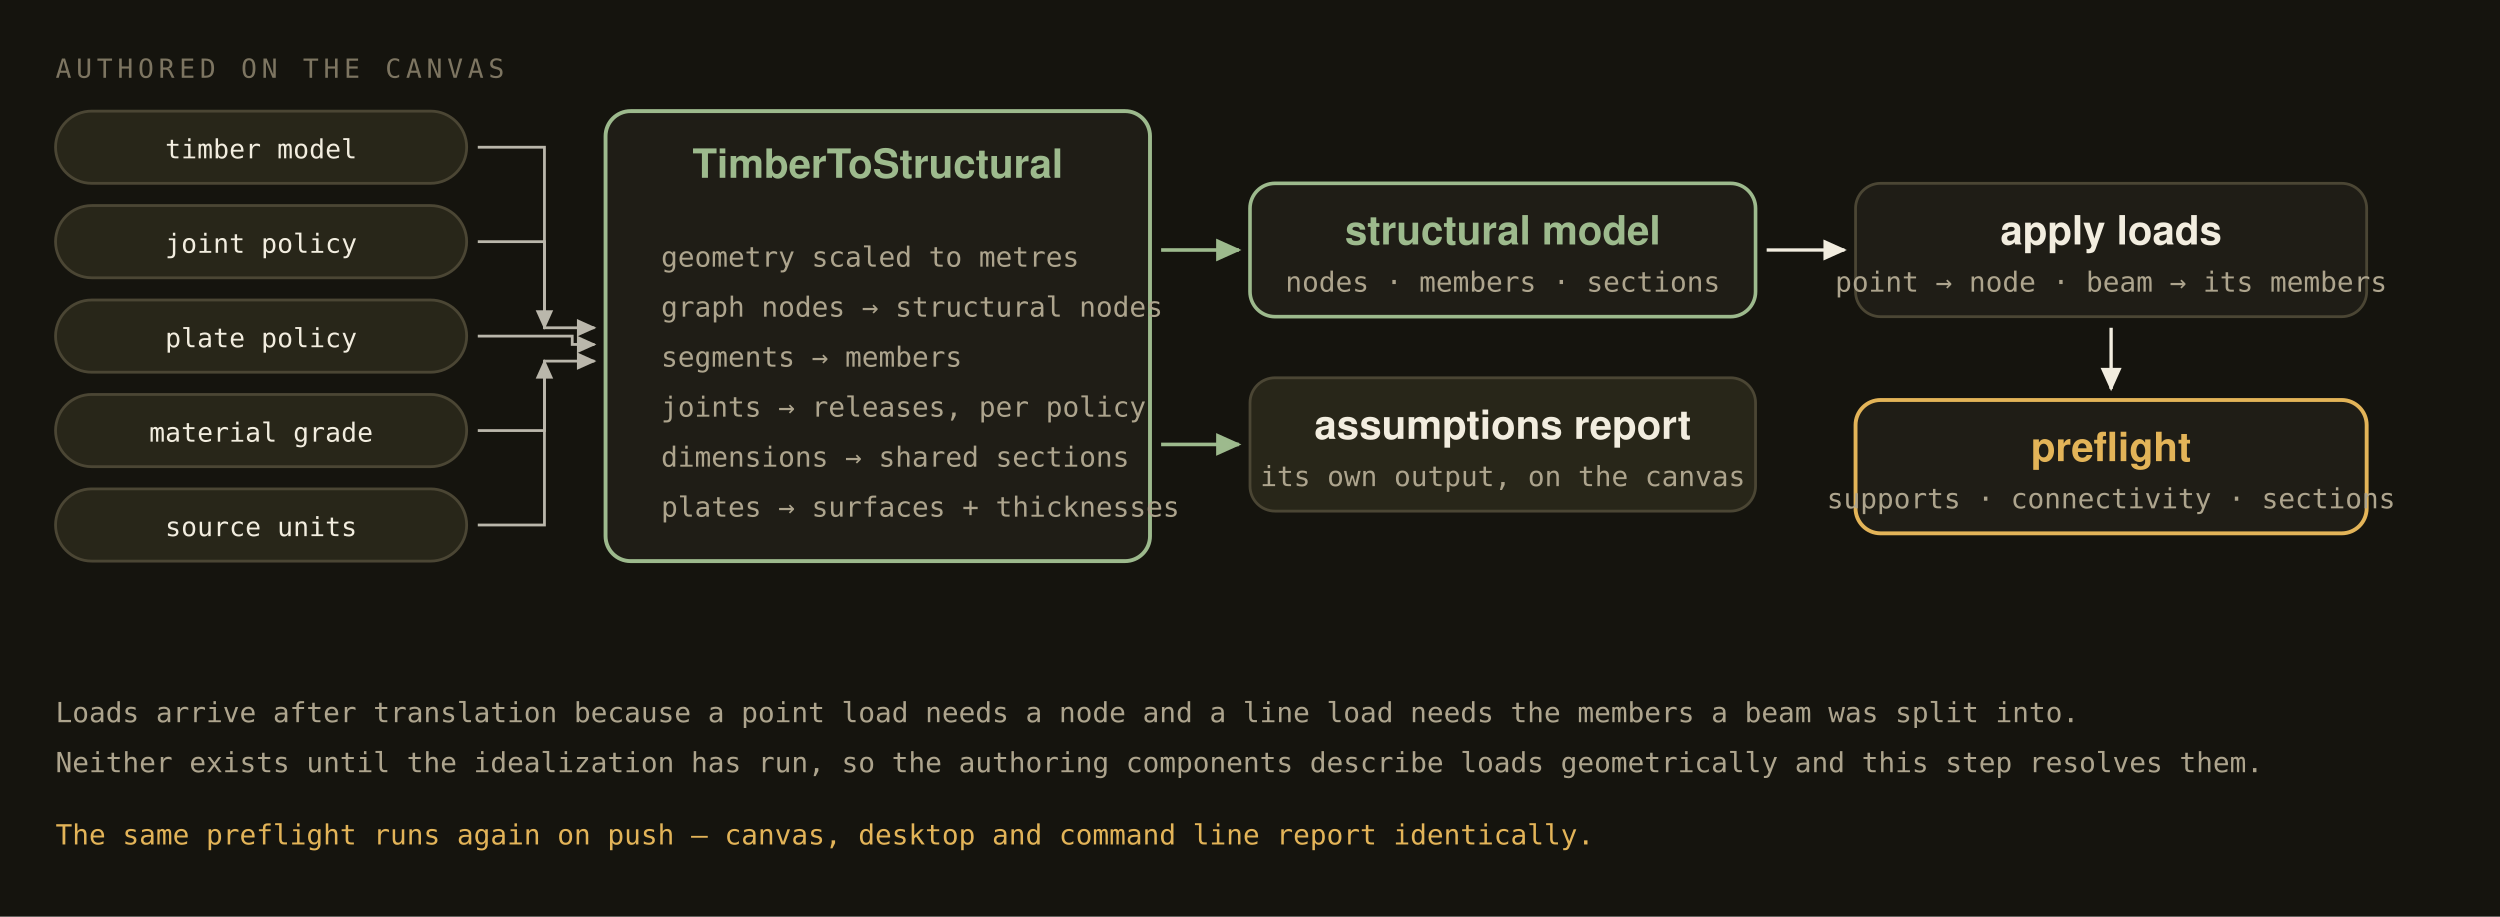
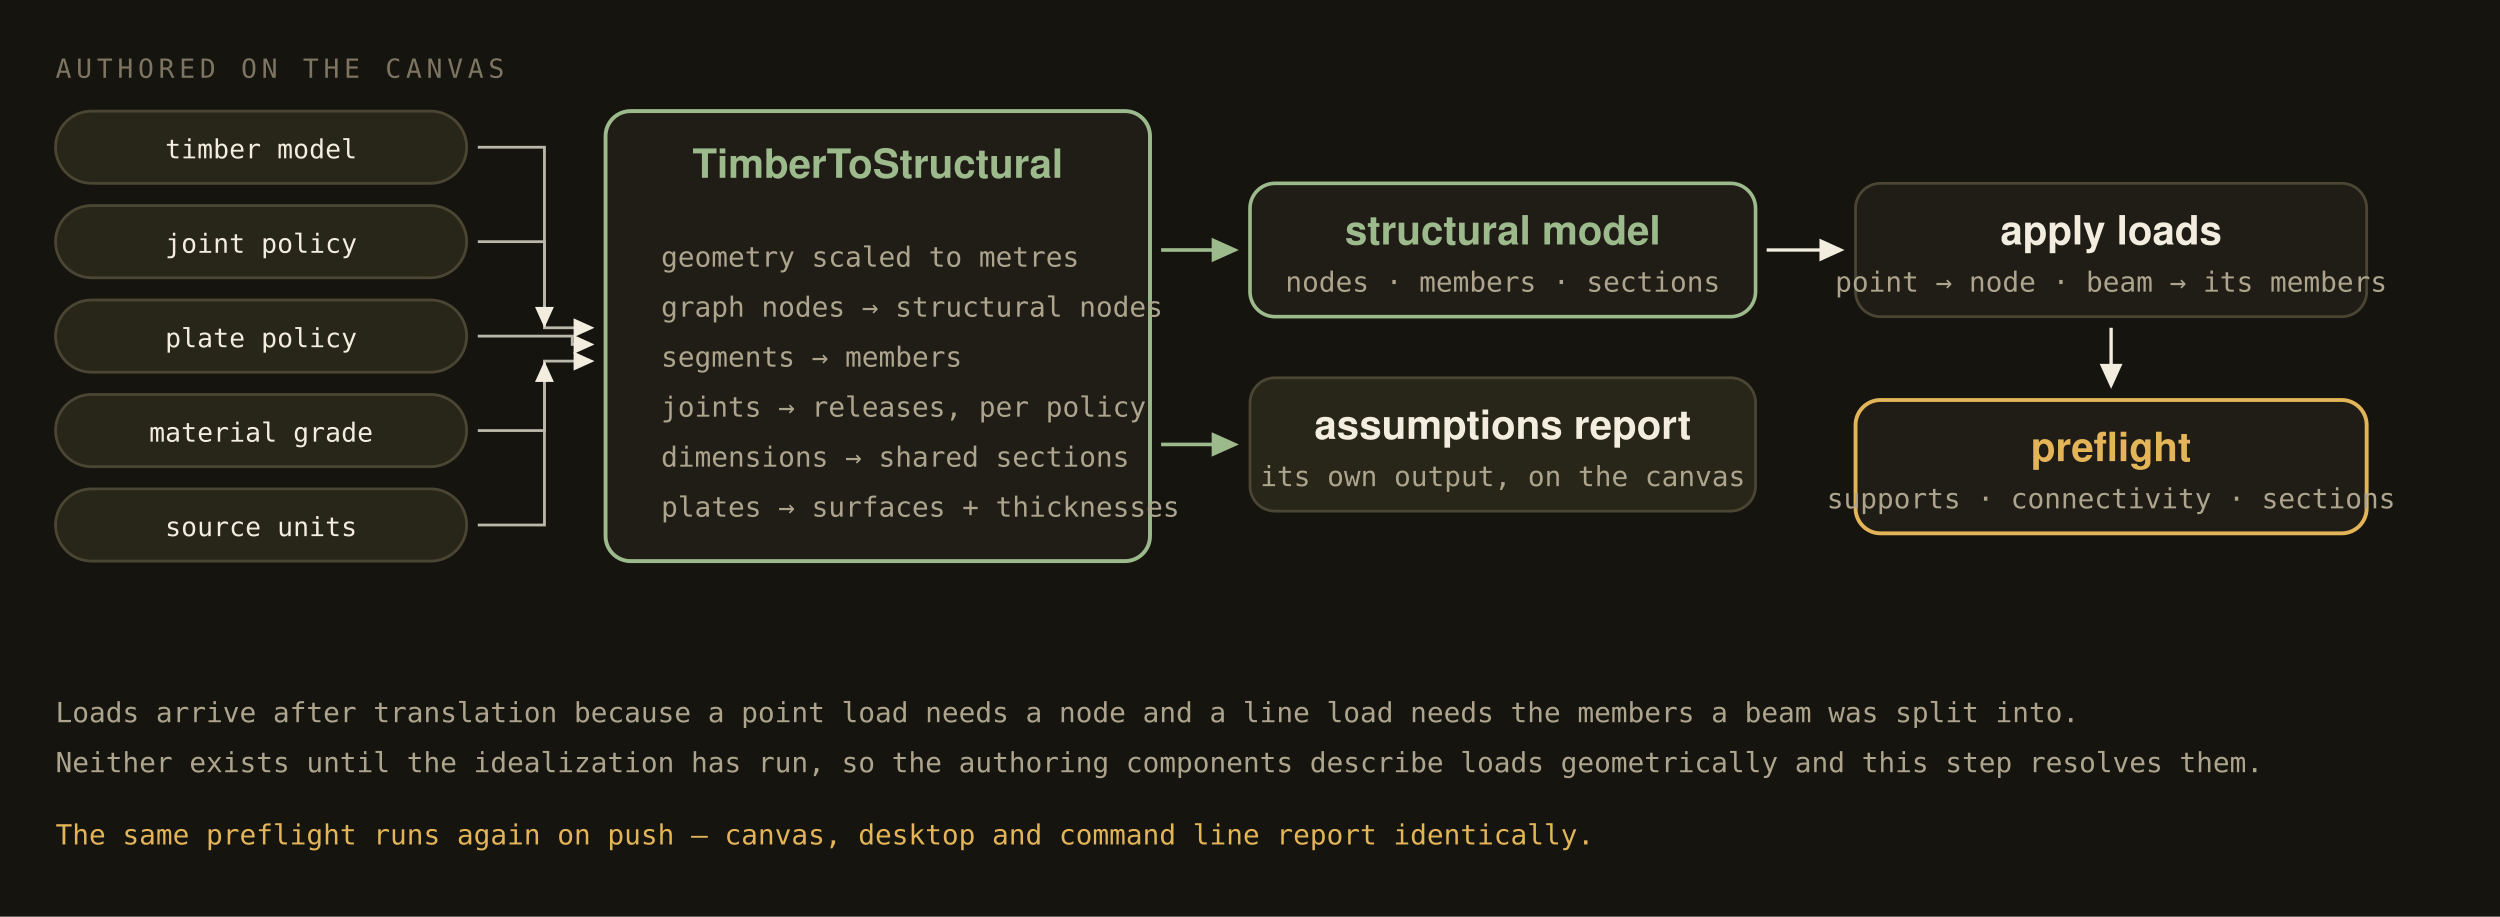
<svg xmlns="http://www.w3.org/2000/svg" viewBox="0 0 900 330" role="img" aria-label="Translation pipeline. A timber model and four authored policy inputs enter the translator, which emits the neutral model and an assumptions report. Loads are applied afterwards, then preflight runs before anything is pushed." fill="#f2eddf">
-   <defs>
-     <marker id="m2" viewBox="0 0 10 9" refX="9" refY="4.5" markerWidth="7" markerHeight="6.5" orient="auto">
-       <path d="M0,0 L10,4.5 L0,9 Z" fill="#f2eddf" />
-     </marker>
-     <marker id="m2s" viewBox="0 0 10 9" refX="9" refY="4.5" markerWidth="7" markerHeight="6.5" orient="auto">
-       <path d="M0,0 L10,4.5 L0,9 Z" fill="#9dba8d" />
-     </marker>
-   </defs>
  <rect x="0" y="0" width="900" height="330" fill="#15140e" />
  <text font-family="IBM Plex Mono, Menlo, monospace" font-size="9.5" letter-spacing="1.7" fill="#7d7561" x="20" y="28">AUTHORED ON THE CANVAS</text>
  <g>
    <rect x="20" y="40" width="148" height="26" rx="13" fill="#282619" stroke="#4b4634" stroke-width="1" />
    <text font-family="IBM Plex Mono, Menlo, monospace" font-size="9.5" letter-spacing=".04" x="94" y="57" text-anchor="middle">timber model</text>
    <rect x="20" y="74" width="148" height="26" rx="13" fill="#282619" stroke="#4b4634" stroke-width="1" />
    <text font-family="IBM Plex Mono, Menlo, monospace" font-size="9.5" letter-spacing=".04" x="94" y="91" text-anchor="middle">joint policy</text>
    <rect x="20" y="108" width="148" height="26" rx="13" fill="#282619" stroke="#4b4634" stroke-width="1" />
    <text font-family="IBM Plex Mono, Menlo, monospace" font-size="9.5" letter-spacing=".04" x="94" y="125" text-anchor="middle">plate policy</text>
    <rect x="20" y="142" width="148" height="26" rx="13" fill="#282619" stroke="#4b4634" stroke-width="1" />
    <text font-family="IBM Plex Mono, Menlo, monospace" font-size="9.5" letter-spacing=".04" x="94" y="159" text-anchor="middle">material grade</text>
    <rect x="20" y="176" width="148" height="26" rx="13" fill="#282619" stroke="#4b4634" stroke-width="1" />
    <text font-family="IBM Plex Mono, Menlo, monospace" font-size="9.5" letter-spacing=".04" x="94" y="193" text-anchor="middle">source units</text>
  </g>
-   <g stroke="#f2eddf" stroke-width="1" fill="none" marker-end="url(#m2)" opacity=".75">
-     <path d="M172 53 L196 53 L196 118 L214 118" />
-     <path d="M172 87 L196 87 L196 118" />
-     <path d="M172 121 L206 121 L206 124 L214 124" />
-     <path d="M172 155 L196 155 L196 130 L214 130" />
-     <path d="M172 189 L196 189 L196 130" />
+   <g stroke="#f2eddf" stroke-width="1" fill="none" opacity=".75">
+     <path d="M172.0 53.0 L196.0 53.0 L196.0 118.0 L207.2 118.0" />
+     <path d="M172.0 87.0 L196.0 87.0 L196.0 111.2" />
+     <path d="M172.0 121.0 L206.0 121.0 L206.0 124.0 L207.2 124.0" />
+     <path d="M172.0 155.0 L196.0 155.0 L196.0 130.0 L207.2 130.0" />
+     <path d="M172.0 189.0 L196.0 189.0 L196.0 136.8" />
  </g>
+   <polygon points="214.0,118.0 206.5,121.4 206.5,114.6" fill="#f2eddf" stroke="none" />
+   <polygon points="196.0,118.0 192.6,110.5 199.4,110.5" fill="#f2eddf" stroke="none" />
+   <polygon points="214.0,124.0 206.5,127.4 206.5,120.6" fill="#f2eddf" stroke="none" />
+   <polygon points="214.0,130.0 206.5,133.4 206.5,126.6" fill="#f2eddf" stroke="none" />
+   <polygon points="196.0,130.0 199.4,137.5 192.6,137.5" fill="#f2eddf" stroke="none" />
  <rect x="218" y="40" width="196" height="162" rx="9" fill="#1f1d16" stroke="#9dba8d" stroke-width="1.4" />
  <text font-family="Public Sans, Helvetica, Arial, sans-serif" font-size="14.5" font-weight="700" x="316" y="64" text-anchor="middle" fill="#9dba8d">TimberToStructural</text>
  <line stroke="#3d3929" />
  <g font-family="IBM Plex Mono, Menlo, monospace" font-size="10" fill="#ada48d">
    <text x="238" y="96">geometry scaled to metres</text>
    <text x="238" y="114">graph nodes → structural nodes</text>
    <text x="238" y="132">segments → members</text>
    <text x="238" y="150">joints → releases, per policy</text>
    <text x="238" y="168">dimensions → shared sections</text>
    <text x="238" y="186">plates → surfaces + thicknesses</text>
  </g>
-   <g stroke="#9dba8d" stroke-width="1.3" fill="none" marker-end="url(#m2s)">
-     <path d="M418 90 L446 90" />
-     <path d="M418 160 L446 160" />
+   <g stroke="#9dba8d" stroke-width="1.3" fill="none">
+     <path d="M418.0 90.0 L437.2 90.0" />
+     <path d="M418.0 160.0 L437.2 160.0" />
  </g>
+   <polygon points="446.0,90.0 436.2,94.4 436.2,85.6" fill="#9dba8d" stroke="none" />
+   <polygon points="446.0,160.0 436.2,164.4 436.2,155.6" fill="#9dba8d" stroke="none" />
  <rect x="450" y="66" width="182" height="48" rx="9" fill="#1f1d16" stroke="#9dba8d" stroke-width="1.3" />
  <text font-family="Public Sans, Helvetica, Arial, sans-serif" font-size="14.5" font-weight="700" x="541" y="88" text-anchor="middle" fill="#9dba8d">structural model</text>
  <text font-family="IBM Plex Mono, Menlo, monospace" font-size="10" fill="#ada48d" x="541" y="105" text-anchor="middle">nodes · members · sections</text>
  <rect x="450" y="136" width="182" height="48" rx="9" fill="#282619" stroke="#4b4634" stroke-width="1" />
  <text font-family="Public Sans, Helvetica, Arial, sans-serif" font-size="14.5" font-weight="700" x="541" y="158" text-anchor="middle">assumptions report</text>
  <text font-family="IBM Plex Mono, Menlo, monospace" font-size="10" fill="#ada48d" x="541" y="175" text-anchor="middle">its own output, on the canvas</text>
-   <g stroke="#f2eddf" stroke-width="1.2" fill="none" marker-end="url(#m2)">
-     <path d="M636 90 L664 90" />
-     <path d="M760 118 L760 140" />
+   <g stroke="#f2eddf" stroke-width="1.2" fill="none">
+     <path d="M636.0 90.0 L655.9 90.0" />
+     <path d="M760.0 118.0 L760.0 131.9" />
  </g>
+   <polygon points="664.0,90.0 655.0,94.1 655.0,85.9" fill="#f2eddf" stroke="none" />
+   <polygon points="760.0,140.0 755.9,131.0 764.1,131.0" fill="#f2eddf" stroke="none" />
  <rect x="668" y="66" width="184" height="48" rx="9" fill="#1f1d16" stroke="#4b4634" stroke-width="1" />
  <text font-family="Public Sans, Helvetica, Arial, sans-serif" font-size="14.5" font-weight="700" x="760" y="88" text-anchor="middle">apply loads</text>
  <text font-family="IBM Plex Mono, Menlo, monospace" font-size="10" fill="#ada48d" x="760" y="105" text-anchor="middle">point → node · beam → its members</text>
  <rect x="668" y="144" width="184" height="48" rx="9" fill="#1f1d16" stroke="#e3b458" stroke-width="1.4" />
  <text font-family="Public Sans, Helvetica, Arial, sans-serif" font-size="14.5" font-weight="700" x="760" y="166" text-anchor="middle" fill="#e3b458">preflight</text>
  <text font-family="IBM Plex Mono, Menlo, monospace" font-size="10" fill="#ada48d" x="760" y="183" text-anchor="middle">supports · connectivity · sections</text>
  <line stroke="#3d3929" />
  <g font-family="IBM Plex Mono, Menlo, monospace" font-size="10" fill="#ada48d">
    <text x="20" y="260">Loads arrive after translation because a point load needs a node and a line load needs the members a beam was split into.</text>
    <text x="20" y="278">Neither exists until the idealization has run, so the authoring components describe loads geometrically and this step resolves them.</text>
    <text x="20" y="304" fill="#e3b458">The same preflight runs again on push — canvas, desktop and command line report identically.</text>
  </g>
</svg>
